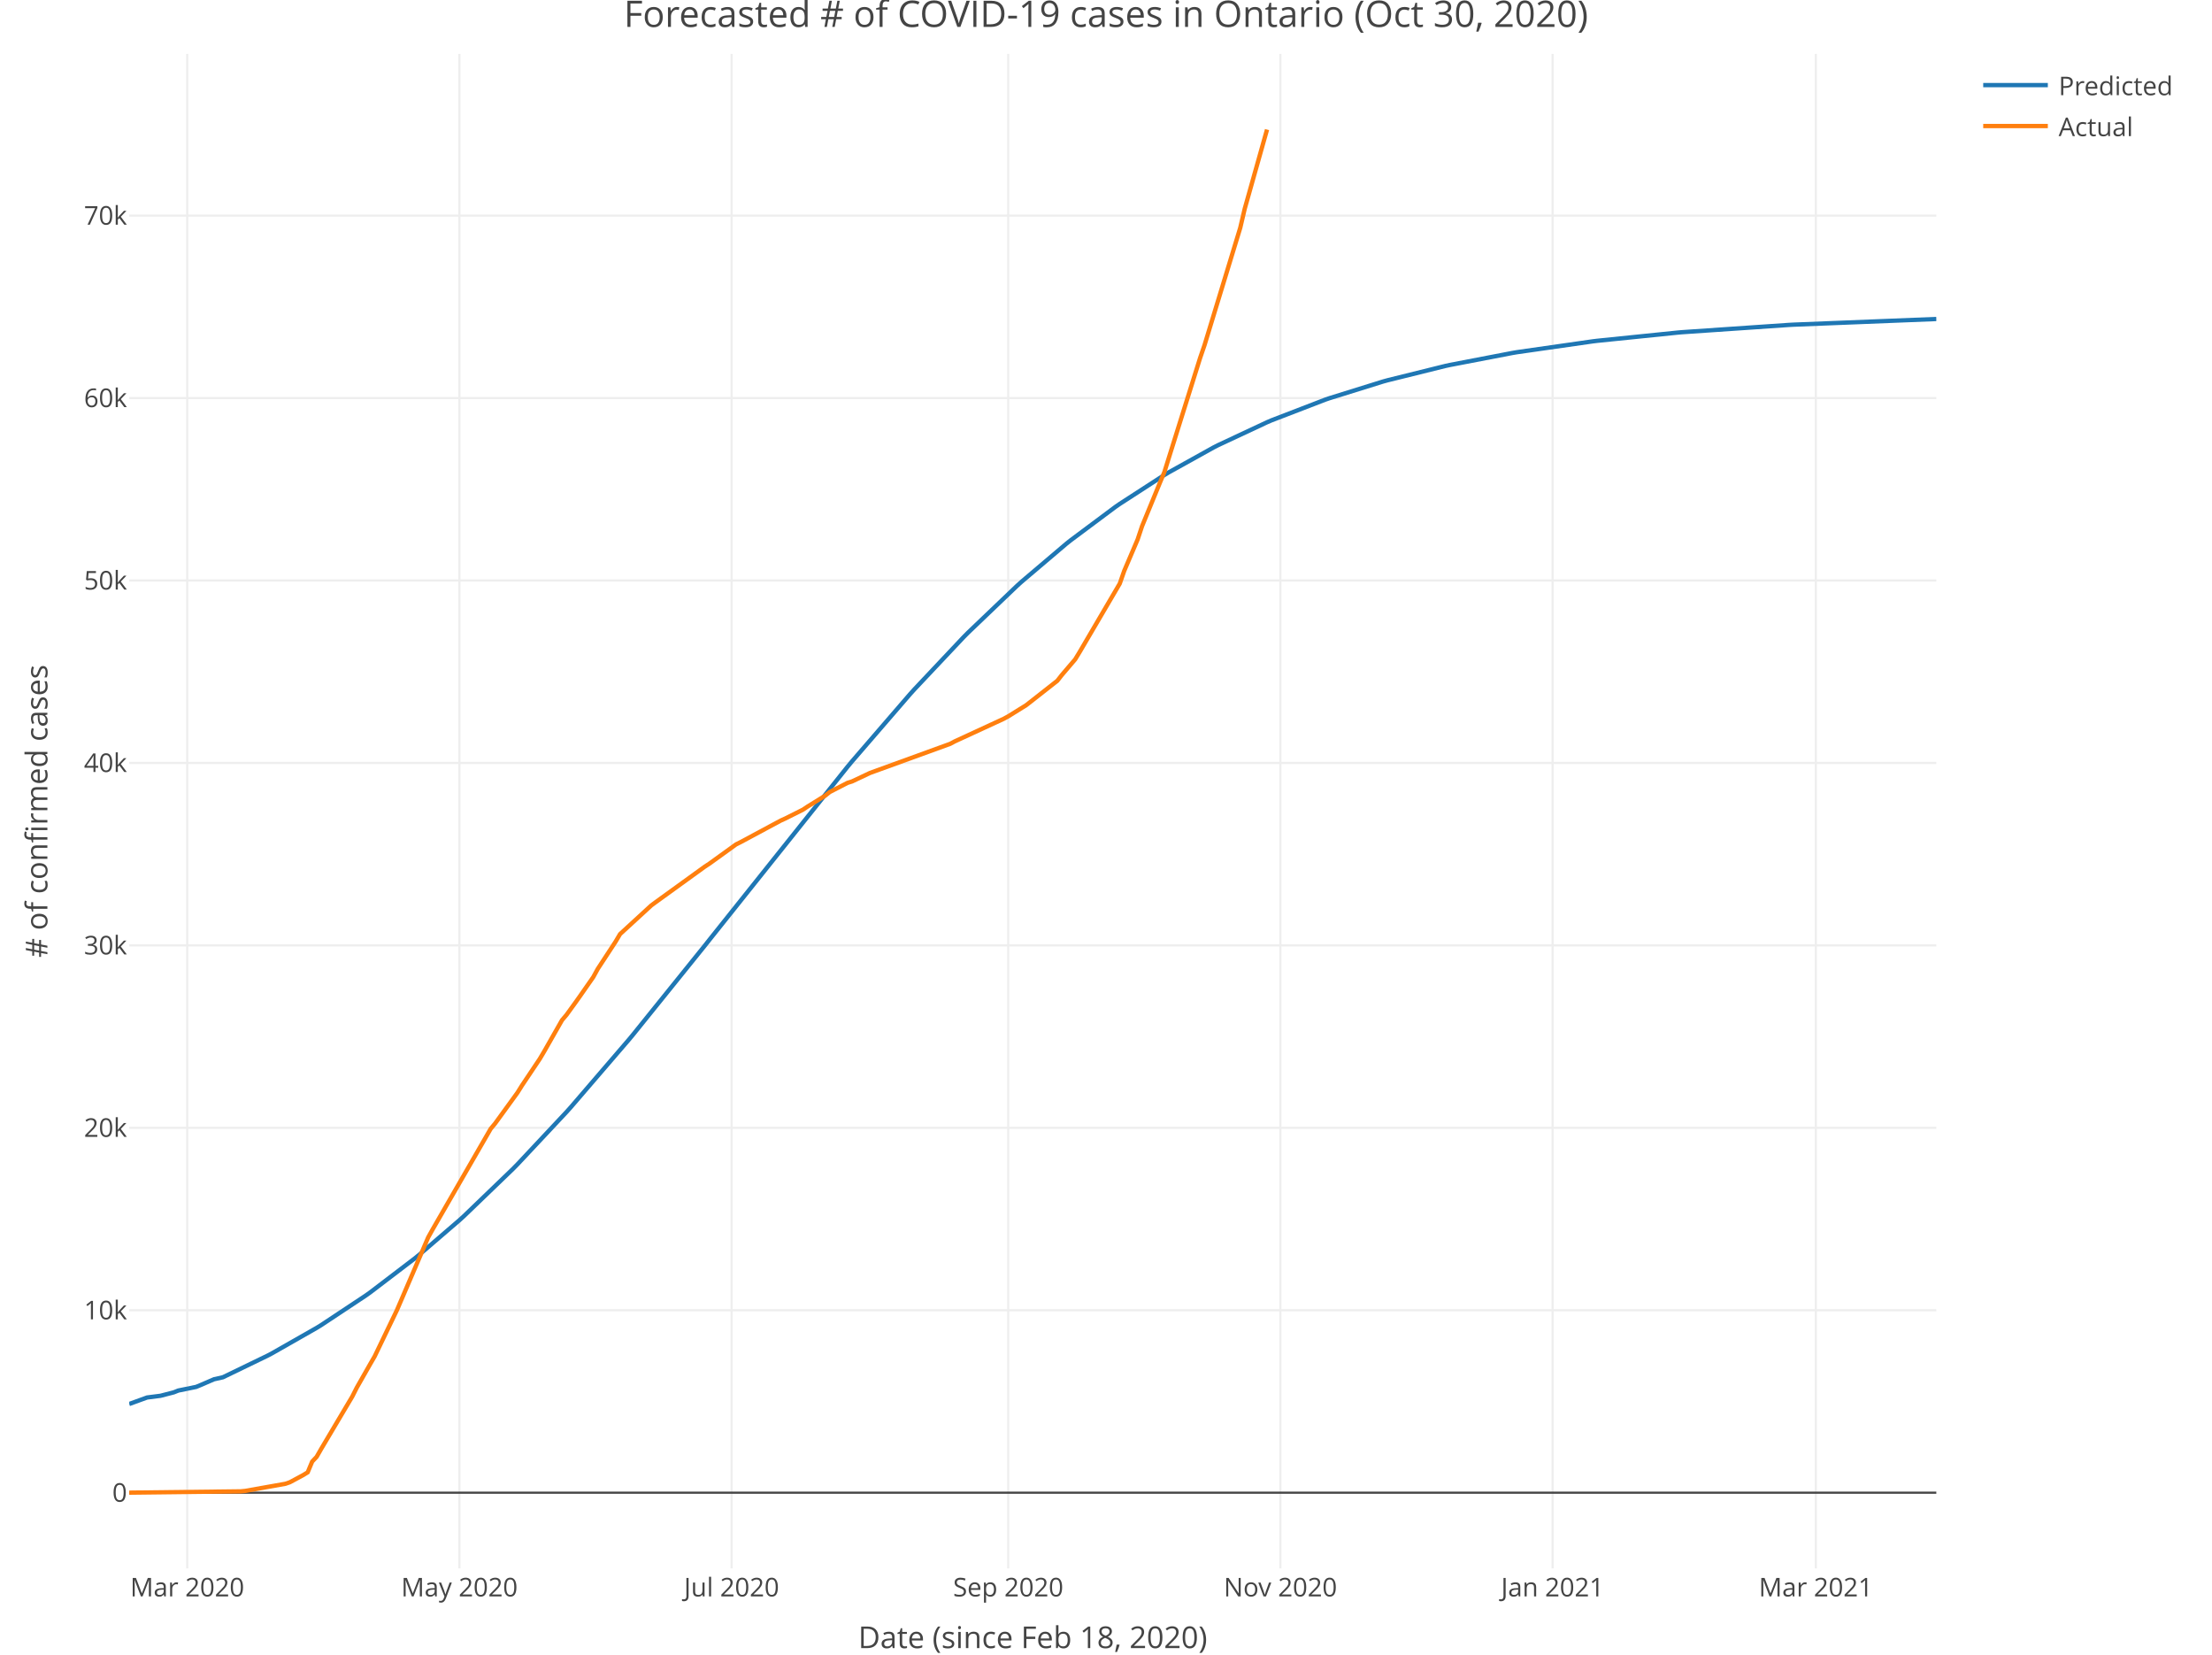
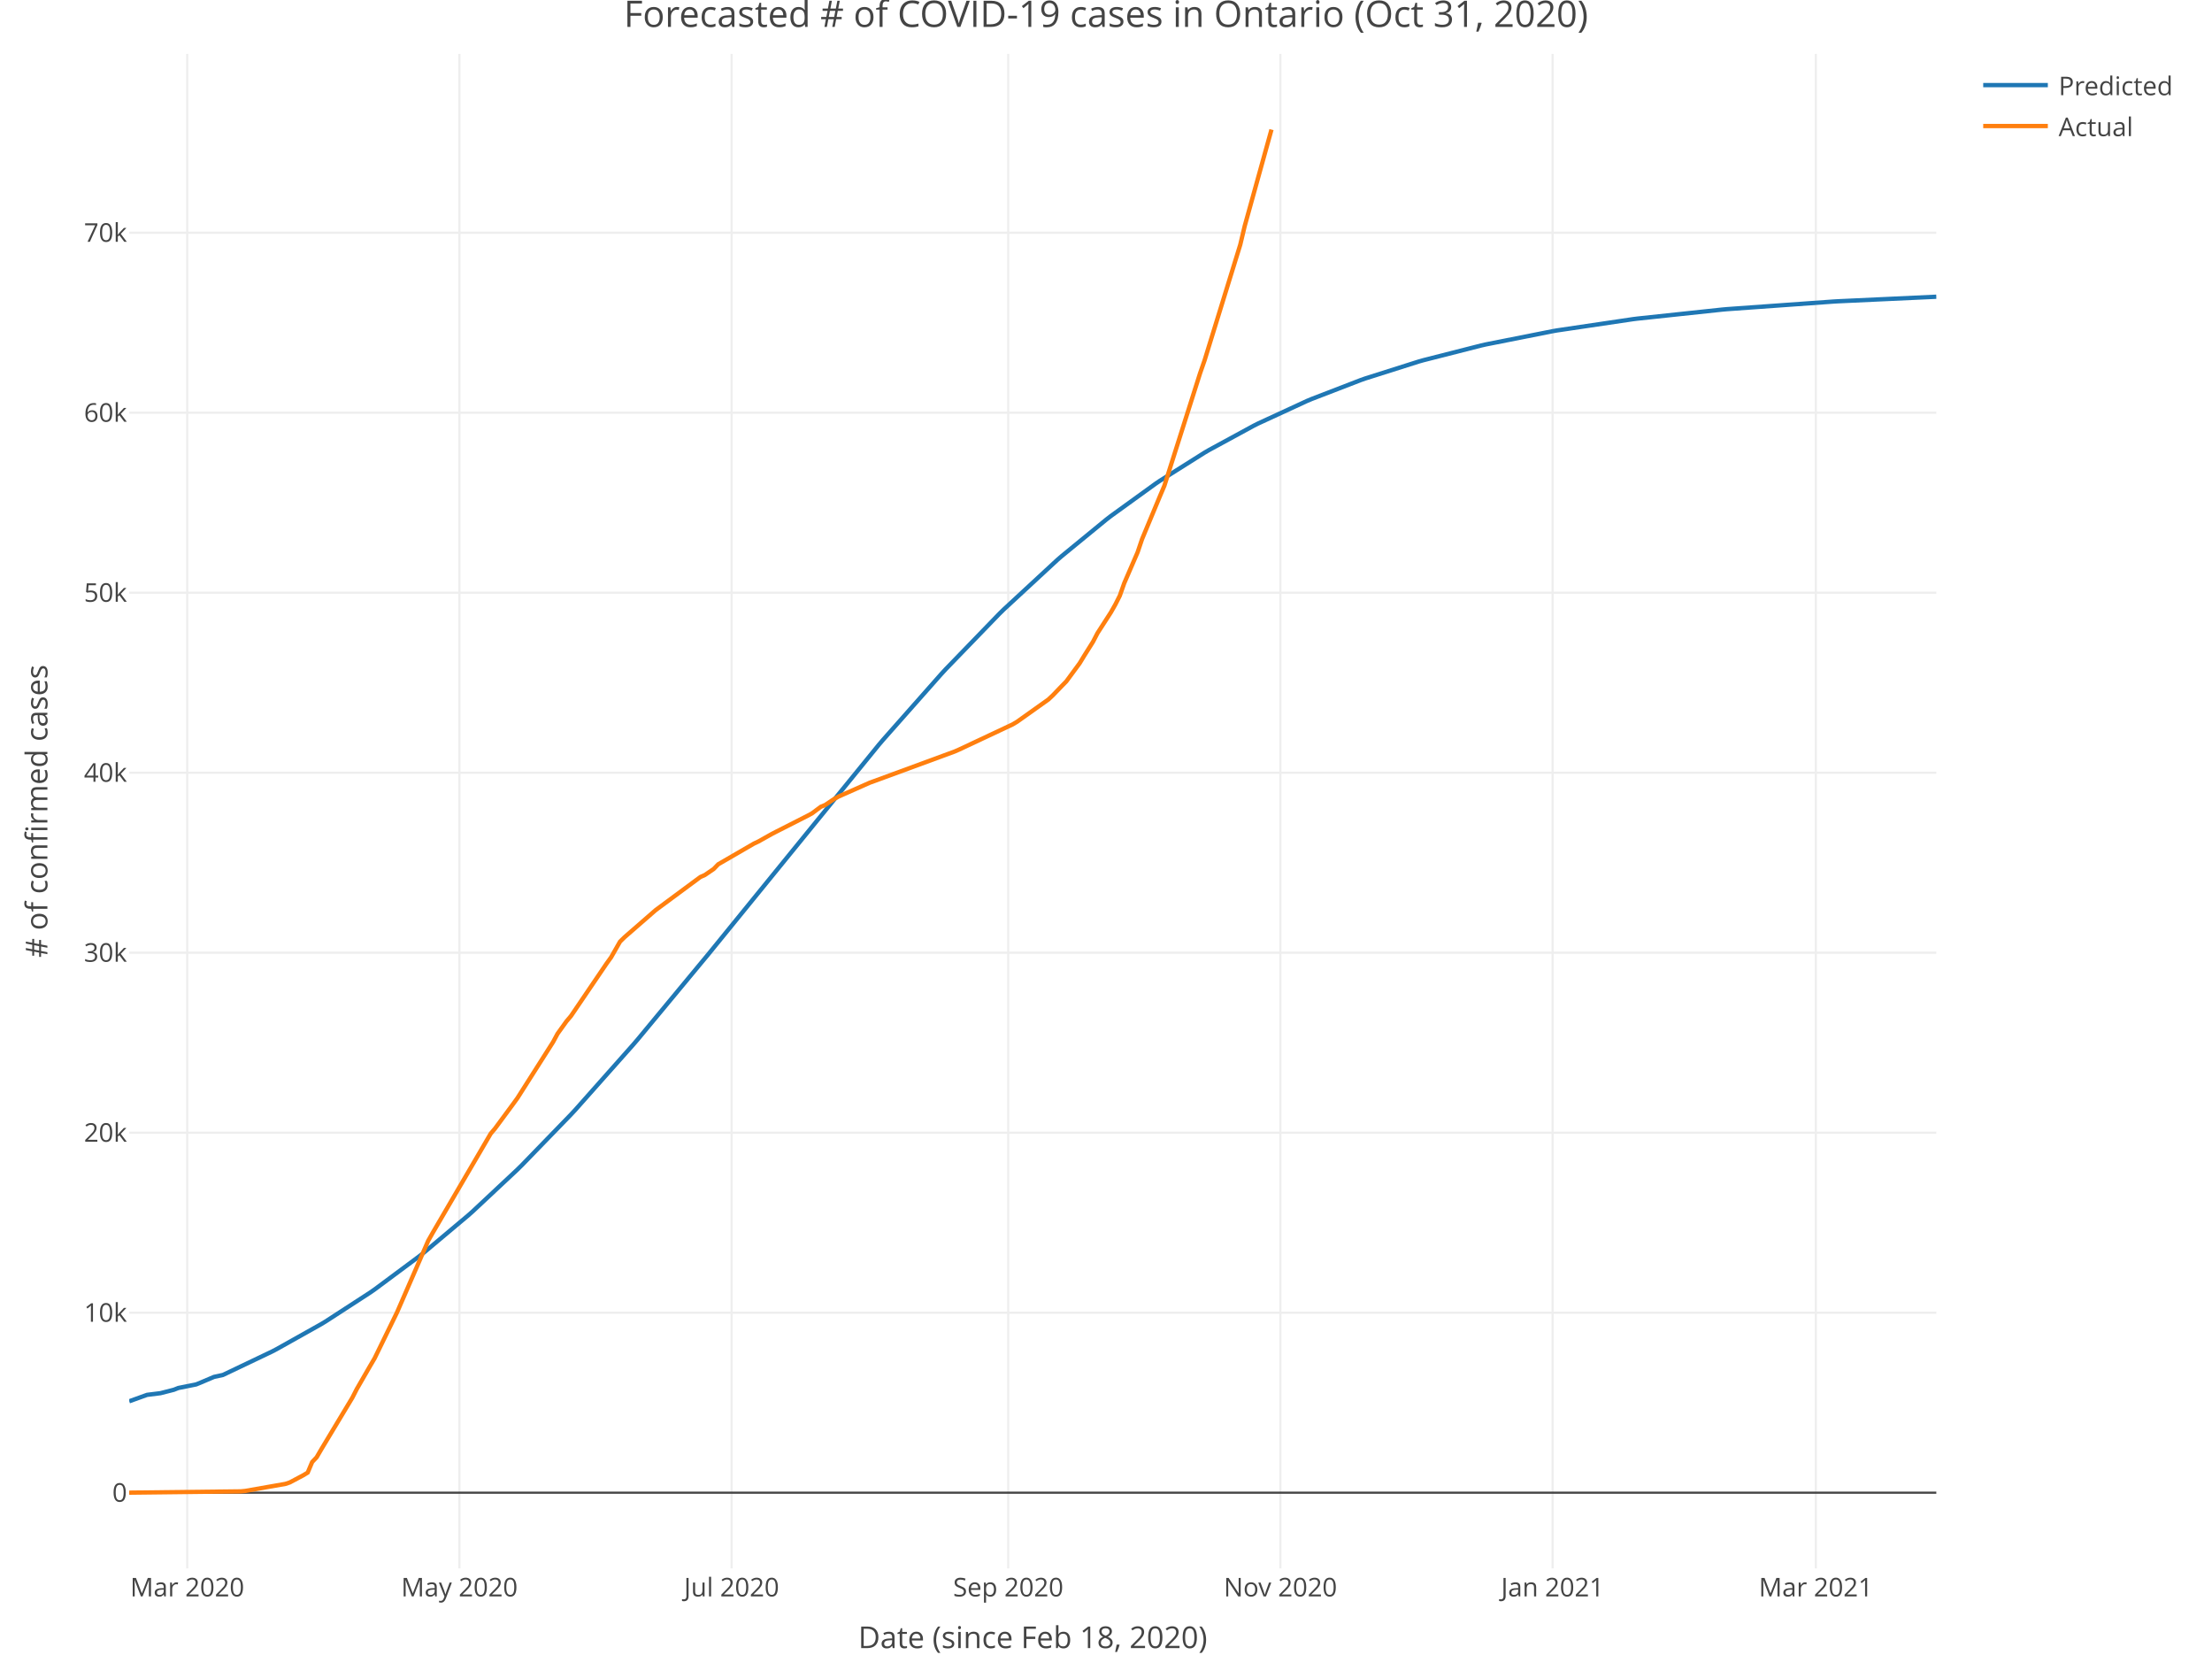
<svg xmlns="http://www.w3.org/2000/svg" class="main-svg" width="1027" height="768" style="" viewBox="0 0 1027 768">
  <rect x="0" y="0" width="1027" height="768" style="fill: rgb(255, 255, 255); fill-opacity: 1;" />
-   <defs id="defs-f1dd42">
+   <defs id="defs-4d7e77">
    <g class="clips">
-       <clipPath id="clipf1dd42xyplot" class="plotclip">
+       <clipPath id="clip4d7e77xyplot" class="plotclip">
        <rect width="839" height="703" />
      </clipPath>
-       <clipPath class="axesclip" id="clipf1dd42x">
+       <clipPath class="axesclip" id="clip4d7e77x">
        <rect x="60" y="0" width="839" height="768" />
      </clipPath>
-       <clipPath class="axesclip" id="clipf1dd42y">
+       <clipPath class="axesclip" id="clip4d7e77y">
        <rect x="0" y="25" width="1027" height="703" />
      </clipPath>
-       <clipPath class="axesclip" id="clipf1dd42xy">
+       <clipPath class="axesclip" id="clip4d7e77xy">
        <rect x="60" y="25" width="839" height="703" />
      </clipPath>
    </g>
    <g class="gradients" />
  </defs>
  <g class="bglayer" />
  <g class="layer-below">
    <g class="imagelayer" />
    <g class="shapelayer" />
  </g>
  <g class="cartesianlayer">
    <g class="subplot xy">
      <g class="layer-subplot">
        <g class="shapelayer" />
        <g class="imagelayer" />
      </g>
      <g class="gridlayer">
        <g class="x">
          <path class="xgrid crisp" transform="translate(86.93,0)" d="M0,25v703" style="stroke: rgb(238, 238, 238); stroke-opacity: 1; stroke-width: 1px;" />
          <path class="xgrid crisp" transform="translate(213.3,0)" d="M0,25v703" style="stroke: rgb(238, 238, 238); stroke-opacity: 1; stroke-width: 1px;" />
          <path class="xgrid crisp" transform="translate(339.67,0)" d="M0,25v703" style="stroke: rgb(238, 238, 238); stroke-opacity: 1; stroke-width: 1px;" />
          <path class="xgrid crisp" transform="translate(468.11,0)" d="M0,25v703" style="stroke: rgb(238, 238, 238); stroke-opacity: 1; stroke-width: 1px;" />
          <path class="xgrid crisp" transform="translate(594.47,0)" d="M0,25v703" style="stroke: rgb(238, 238, 238); stroke-opacity: 1; stroke-width: 1px;" />
          <path class="xgrid crisp" transform="translate(720.84,0)" d="M0,25v703" style="stroke: rgb(238, 238, 238); stroke-opacity: 1; stroke-width: 1px;" />
          <path class="xgrid crisp" transform="translate(843.07,0)" d="M0,25v703" style="stroke: rgb(238, 238, 238); stroke-opacity: 1; stroke-width: 1px;" />
        </g>
        <g class="y">
-           <path class="ygrid crisp" transform="translate(0,608.18)" d="M60,0h839" style="stroke: rgb(238, 238, 238); stroke-opacity: 1; stroke-width: 1px;" />
-           <path class="ygrid crisp" transform="translate(0,523.49)" d="M60,0h839" style="stroke: rgb(238, 238, 238); stroke-opacity: 1; stroke-width: 1px;" />
-           <path class="ygrid crisp" transform="translate(0,438.81)" d="M60,0h839" style="stroke: rgb(238, 238, 238); stroke-opacity: 1; stroke-width: 1px;" />
-           <path class="ygrid crisp" transform="translate(0,354.13)" d="M60,0h839" style="stroke: rgb(238, 238, 238); stroke-opacity: 1; stroke-width: 1px;" />
-           <path class="ygrid crisp" transform="translate(0,269.44)" d="M60,0h839" style="stroke: rgb(238, 238, 238); stroke-opacity: 1; stroke-width: 1px;" />
-           <path class="ygrid crisp" transform="translate(0,184.76)" d="M60,0h839" style="stroke: rgb(238, 238, 238); stroke-opacity: 1; stroke-width: 1px;" />
-           <path class="ygrid crisp" transform="translate(0,100.08)" d="M60,0h839" style="stroke: rgb(238, 238, 238); stroke-opacity: 1; stroke-width: 1px;" />
+           <path class="ygrid crisp" transform="translate(0,609.31)" d="M60,0h839" style="stroke: rgb(238, 238, 238); stroke-opacity: 1; stroke-width: 1px;" />
+           <path class="ygrid crisp" transform="translate(0,525.76)" d="M60,0h839" style="stroke: rgb(238, 238, 238); stroke-opacity: 1; stroke-width: 1px;" />
+           <path class="ygrid crisp" transform="translate(0,442.21)" d="M60,0h839" style="stroke: rgb(238, 238, 238); stroke-opacity: 1; stroke-width: 1px;" />
+           <path class="ygrid crisp" transform="translate(0,358.67)" d="M60,0h839" style="stroke: rgb(238, 238, 238); stroke-opacity: 1; stroke-width: 1px;" />
+           <path class="ygrid crisp" transform="translate(0,275.12)" d="M60,0h839" style="stroke: rgb(238, 238, 238); stroke-opacity: 1; stroke-width: 1px;" />
+           <path class="ygrid crisp" transform="translate(0,191.57)" d="M60,0h839" style="stroke: rgb(238, 238, 238); stroke-opacity: 1; stroke-width: 1px;" />
+           <path class="ygrid crisp" transform="translate(0,108.02)" d="M60,0h839" style="stroke: rgb(238, 238, 238); stroke-opacity: 1; stroke-width: 1px;" />
        </g>
      </g>
      <g class="zerolinelayer">
        <path class="yzl zl crisp" transform="translate(0,692.86)" d="M60,0h839" style="stroke: rgb(68, 68, 68); stroke-opacity: 1; stroke-width: 1px;" />
      </g>
      <path class="xlines-below" />
      <path class="ylines-below" />
      <g class="overlines-below" />
      <g class="xaxislayer-below" />
      <g class="yaxislayer-below" />
      <g class="overaxes-below" />
-       <g class="plot" transform="translate(60, 25)" clip-path="url('#clipf1dd42xyplot')">
+       <g class="plot" transform="translate(60, 25)" clip-path="url('#clip4d7e77xyplot')">
        <g class="scatterlayer mlayer">
-           <g class="trace scatter tracefc8bc7" style="stroke-miterlimit: 2; opacity: 1;">
+           <g class="trace scatter trace2edfea" style="stroke-miterlimit: 2; opacity: 1;">
            <g class="fills" />
            <g class="errorbars" />
            <g class="lines">
-               <path class="js-line" d="M0,626.69L8.29,623.67L14.5,622.88L20.72,621.27L22.79,620.44L31.07,618.75L33.15,617.89L39.36,615.21L43.5,614.28L64.22,604.25L66.29,603.16L87.01,591.36L89.08,590.09L109.8,576.36L111.87,574.89L132.58,559.1L134.65,557.41L153.3,541.37L155.37,539.49L178.16,517.56L180.23,515.45L203.02,491.15L205.09,488.84L232.02,457.53L234.09,455.03L267.24,413.92L269.31,411.3L333.53,330.86L335.6,328.37L362.53,297.19L364.6,294.9L387.39,270.73L389.46,268.64L412.25,246.87L414.32,245L435.04,227.42L437.11,225.77L457.82,210.32L459.9,208.88L480.61,195.47L482.68,194.23L503.4,182.72L505.47,181.66L528.26,171L530.33,170.11L555.19,160.54L557.26,159.83L582.12,152.09L584.19,151.52L611.12,144.85L613.2,144.4L642.2,138.83L644.27,138.48L679.49,133.44L681.56,133.19L718.85,129.38L720.92,129.2L770.64,125.81L772.71,125.7L839,123.07" style="vector-effect: non-scaling-stroke; fill: none; stroke: rgb(31, 119, 180); stroke-opacity: 1; stroke-width: 2px; opacity: 1;" />
+               <path class="js-line" d="M0,625.43L8.29,622.44L14.5,621.67L20.72,620.08L22.79,619.26L31.07,617.6L33.15,616.75L39.36,614.11L43.5,613.21L66.29,602.34L68.36,601.26L89.08,589.64L91.15,588.39L111.87,574.95L113.94,573.51L134.65,558.12L136.73,556.48L157.44,539.09L159.51,537.25L180.23,517.86L182.3,515.82L205.09,492.32L207.16,490.09L234.09,459.78L236.16,457.36L269.31,417.39L271.38,414.84L348.03,320.7L350.1,318.27L377.03,287.85L379.1,285.6L403.96,259.92L406.03,257.89L430.89,234.9L432.97,233.1L453.68,216.13L455.75,214.53L476.47,199.55L478.54,198.15L499.26,185.1L501.33,183.89L522.04,172.63L524.12,171.58L546.9,161.07L548.98,160.2L571.76,151.42L573.83,150.69L598.69,142.81L600.77,142.22L627.7,135.36L629.77,134.89L660.84,128.73L662.91,128.37L698.13,123.15L700.2,122.89L739.56,118.7L741.63,118.51L791.35,114.96L793.42,114.84L839,112.73" style="vector-effect: non-scaling-stroke; fill: none; stroke: rgb(31, 119, 180); stroke-opacity: 1; stroke-width: 2px; opacity: 1;" />
            </g>
            <g class="points" />
            <g class="text" />
          </g>
-           <g class="trace scatter trace9b250a" style="stroke-miterlimit: 2; opacity: 1;">
+           <g class="trace scatter tracea2fe3d" style="stroke-miterlimit: 2; opacity: 1;">
            <g class="fills" />
            <g class="errorbars" />
            <g class="lines">
-               <path class="js-line" d="M0,667.84L51.79,667.23L53.86,667.03L72.51,663.72L74.58,663.01L78.72,660.79L80.79,659.67L82.86,658.4L84.94,653.41L87.01,651.21L89.08,647.6L103.58,623.18L105.65,619.09L111.87,608.17L113.94,604.6L124.3,583.09L126.37,578.28L138.8,549.34L140.87,545.64L167.8,498.97L169.87,496.48L180.23,482.22L182.3,478.91L190.59,466.53L192.66,463.04L200.95,448.5L203.02,446.07L207.16,440.35L209.23,437.44L215.45,428.52L217.52,424.74L225.8,412.1L227.88,408.58L242.38,395.27L244.45,393.74L267.24,377.26L269.31,375.91L281.74,366.94L283.81,365.91L302.45,355.9L304.53,354.96L312.81,350.81L314.88,349.42L323.17,344.29L325.24,342.63L333.53,338.36L335.6,337.71L341.81,334.78L343.89,333.79L381.18,320.25L383.25,319.14L406.03,308.63L408.11,307.5L416.39,302.36L418.46,300.75L430.89,290.99L432.97,288.34L439.18,281.06L441.25,277.66L459.9,245.87L461.97,239.95L468.18,225.41L470.25,219.21L478.54,199.04L480.61,194.1L497.19,141.16L499.26,135.14L515.83,80.74L517.9,71.92L528.26,35.15" style="vector-effect: non-scaling-stroke; fill: none; stroke: rgb(255, 127, 14); stroke-opacity: 1; stroke-width: 2px; opacity: 1;" />
+               <path class="js-line" d="M0,667.84L51.79,667.24L53.86,667.04L72.51,663.77L74.58,663.08L78.72,660.88L80.79,659.78L82.86,658.53L84.94,653.61L87.01,651.43L89.08,647.87L103.58,623.78L105.65,619.74L111.87,608.97L113.94,605.45L124.3,584.23L126.37,579.48L138.8,550.93L140.87,547.28L167.8,501.23L169.87,498.77L178.16,487.55L180.23,484.7L196.8,458.65L198.87,454.81L203.02,449.04L205.09,446.6L221.66,422.2L223.73,419.33L227.88,412.06L229.95,410.03L244.45,397.41L246.52,395.88L265.17,382.08L267.24,381.16L271.38,378.33L273.45,376.18L290.02,366.58L292.1,365.6L298.31,362.12L300.38,361.05L314.88,353.68L316.96,352.56L321.1,349.48L323.17,348.62L327.31,345.84L329.39,344.7L343.89,338.27L345.96,337.53L383.25,323.82L385.32,322.91L410.18,311.23L412.25,309.99L426.75,299.68L428.82,297.74L432.97,293.42L435.04,291.32L441.25,282.89L443.32,279.49L447.47,272.89L449.54,268.9L455.75,259.27L457.82,255.63L459.9,251.53L461.97,245.68L468.18,231.34L470.25,225.22L478.54,205.32L480.61,200.45L497.19,148.22L499.26,142.28L515.83,88.61L517.9,79.91L530.33,35.15" style="vector-effect: non-scaling-stroke; fill: none; stroke: rgb(255, 127, 14); stroke-opacity: 1; stroke-width: 2px; opacity: 1;" />
            </g>
            <g class="points" />
            <g class="text" />
          </g>
        </g>
      </g>
      <g class="overplot" />
      <path class="xlines-above crisp" style="fill: none;" d="M0,0" />
      <path class="ylines-above crisp" style="fill: none;" d="M0,0" />
      <g class="overlines-above" />
      <g class="xaxislayer-above">
        <g class="xtick">
          <text text-anchor="middle" x="0" y="741" transform="translate(86.93,0)" style="font-family: 'Open Sans', verdana, arial, sans-serif; font-size: 12px; fill: rgb(68, 68, 68); fill-opacity: 1; white-space: pre;">Mar 2020</text>
        </g>
        <g class="xtick">
          <text text-anchor="middle" x="0" y="741" transform="translate(213.3,0)" style="font-family: 'Open Sans', verdana, arial, sans-serif; font-size: 12px; fill: rgb(68, 68, 68); fill-opacity: 1; white-space: pre;">May 2020</text>
        </g>
        <g class="xtick">
          <text text-anchor="middle" x="0" y="741" transform="translate(339.67,0)" style="font-family: 'Open Sans', verdana, arial, sans-serif; font-size: 12px; fill: rgb(68, 68, 68); fill-opacity: 1; white-space: pre;">Jul 2020</text>
        </g>
        <g class="xtick">
          <text text-anchor="middle" x="0" y="741" transform="translate(468.11,0)" style="font-family: 'Open Sans', verdana, arial, sans-serif; font-size: 12px; fill: rgb(68, 68, 68); fill-opacity: 1; white-space: pre;">Sep 2020</text>
        </g>
        <g class="xtick">
          <text text-anchor="middle" x="0" y="741" transform="translate(594.47,0)" style="font-family: 'Open Sans', verdana, arial, sans-serif; font-size: 12px; fill: rgb(68, 68, 68); fill-opacity: 1; white-space: pre;">Nov 2020</text>
        </g>
        <g class="xtick">
          <text text-anchor="middle" x="0" y="741" transform="translate(720.84,0)" style="font-family: 'Open Sans', verdana, arial, sans-serif; font-size: 12px; fill: rgb(68, 68, 68); fill-opacity: 1; white-space: pre;">Jan 2021</text>
        </g>
        <g class="xtick">
          <text text-anchor="middle" x="0" y="741" transform="translate(843.07,0)" style="font-family: 'Open Sans', verdana, arial, sans-serif; font-size: 12px; fill: rgb(68, 68, 68); fill-opacity: 1; white-space: pre;">Mar 2021</text>
        </g>
      </g>
      <g class="yaxislayer-above">
        <g class="ytick">
          <text text-anchor="end" x="59" y="4.2" transform="translate(0,692.86)" style="font-family: 'Open Sans', verdana, arial, sans-serif; font-size: 12px; fill: rgb(68, 68, 68); fill-opacity: 1; white-space: pre;">0</text>
        </g>
        <g class="ytick">
-           <text text-anchor="end" x="59" y="4.2" transform="translate(0,608.18)" style="font-family: 'Open Sans', verdana, arial, sans-serif; font-size: 12px; fill: rgb(68, 68, 68); fill-opacity: 1; white-space: pre;">10k</text>
-         </g>
-         <g class="ytick">
-           <text text-anchor="end" x="59" y="4.2" transform="translate(0,523.49)" style="font-family: 'Open Sans', verdana, arial, sans-serif; font-size: 12px; fill: rgb(68, 68, 68); fill-opacity: 1; white-space: pre;">20k</text>
-         </g>
-         <g class="ytick">
-           <text text-anchor="end" x="59" y="4.2" transform="translate(0,438.81)" style="font-family: 'Open Sans', verdana, arial, sans-serif; font-size: 12px; fill: rgb(68, 68, 68); fill-opacity: 1; white-space: pre;">30k</text>
-         </g>
-         <g class="ytick">
-           <text text-anchor="end" x="59" y="4.2" transform="translate(0,354.13)" style="font-family: 'Open Sans', verdana, arial, sans-serif; font-size: 12px; fill: rgb(68, 68, 68); fill-opacity: 1; white-space: pre;">40k</text>
-         </g>
-         <g class="ytick">
-           <text text-anchor="end" x="59" y="4.2" transform="translate(0,269.44)" style="font-family: 'Open Sans', verdana, arial, sans-serif; font-size: 12px; fill: rgb(68, 68, 68); fill-opacity: 1; white-space: pre;">50k</text>
-         </g>
-         <g class="ytick">
-           <text text-anchor="end" x="59" y="4.2" transform="translate(0,184.76)" style="font-family: 'Open Sans', verdana, arial, sans-serif; font-size: 12px; fill: rgb(68, 68, 68); fill-opacity: 1; white-space: pre;">60k</text>
-         </g>
-         <g class="ytick">
-           <text text-anchor="end" x="59" y="4.2" transform="translate(0,100.08)" style="font-family: 'Open Sans', verdana, arial, sans-serif; font-size: 12px; fill: rgb(68, 68, 68); fill-opacity: 1; white-space: pre;">70k</text>
+           <text text-anchor="end" x="59" y="4.2" transform="translate(0,609.31)" style="font-family: 'Open Sans', verdana, arial, sans-serif; font-size: 12px; fill: rgb(68, 68, 68); fill-opacity: 1; white-space: pre;">10k</text>
+         </g>
+         <g class="ytick">
+           <text text-anchor="end" x="59" y="4.2" transform="translate(0,525.76)" style="font-family: 'Open Sans', verdana, arial, sans-serif; font-size: 12px; fill: rgb(68, 68, 68); fill-opacity: 1; white-space: pre;">20k</text>
+         </g>
+         <g class="ytick">
+           <text text-anchor="end" x="59" y="4.2" transform="translate(0,442.21)" style="font-family: 'Open Sans', verdana, arial, sans-serif; font-size: 12px; fill: rgb(68, 68, 68); fill-opacity: 1; white-space: pre;">30k</text>
+         </g>
+         <g class="ytick">
+           <text text-anchor="end" x="59" y="4.2" transform="translate(0,358.67)" style="font-family: 'Open Sans', verdana, arial, sans-serif; font-size: 12px; fill: rgb(68, 68, 68); fill-opacity: 1; white-space: pre;">40k</text>
+         </g>
+         <g class="ytick">
+           <text text-anchor="end" x="59" y="4.2" transform="translate(0,275.12)" style="font-family: 'Open Sans', verdana, arial, sans-serif; font-size: 12px; fill: rgb(68, 68, 68); fill-opacity: 1; white-space: pre;">50k</text>
+         </g>
+         <g class="ytick">
+           <text text-anchor="end" x="59" y="4.2" transform="translate(0,191.57)" style="font-family: 'Open Sans', verdana, arial, sans-serif; font-size: 12px; fill: rgb(68, 68, 68); fill-opacity: 1; white-space: pre;">60k</text>
+         </g>
+         <g class="ytick">
+           <text text-anchor="end" x="59" y="4.2" transform="translate(0,108.02)" style="font-family: 'Open Sans', verdana, arial, sans-serif; font-size: 12px; fill: rgb(68, 68, 68); fill-opacity: 1; white-space: pre;">70k</text>
        </g>
      </g>
      <g class="overaxes-above" />
    </g>
  </g>
  <g class="polarlayer" />
  <g class="ternarylayer" />
  <g class="geolayer" />
  <g class="funnelarealayer" />
  <g class="pielayer" />
  <g class="treemaplayer" />
  <g class="sunburstlayer" />
  <g class="glimages" />
-   <defs id="topdefs-f1dd42">
+   <defs id="topdefs-4d7e77">
    <g class="clips" />
-     <clipPath id="legendf1dd42">
+     <clipPath id="legend4d7e77">
      <rect width="101" height="48" x="0" y="0" />
    </clipPath>
  </defs>
  <g class="layer-above">
    <g class="imagelayer" />
    <g class="shapelayer" />
  </g>
  <g class="infolayer">
    <g class="legend" pointer-events="all" transform="translate(915.78, 25)">
      <rect class="bg" shape-rendering="crispEdges" style="stroke: rgb(68, 68, 68); stroke-opacity: 1; fill: rgb(255, 255, 255); fill-opacity: 1; stroke-width: 0px;" width="101" height="48" x="0" y="0" />
-       <g class="scrollbox" transform="translate(0, 0)" clip-path="url('#legendf1dd42')">
+       <g class="scrollbox" transform="translate(0, 0)" clip-path="url('#legend4d7e77')">
        <g class="groups">
          <g class="traces" style="opacity: 1;" transform="translate(0, 14.5)">
            <text class="legendtext user-select-none" text-anchor="start" x="40" y="4.68" style="font-family: 'Open Sans', verdana, arial, sans-serif; font-size: 12px; fill: rgb(68, 68, 68); fill-opacity: 1; white-space: pre;">Predicted</text>
            <g class="layers" style="opacity: 1;">
              <g class="legendfill" />
              <g class="legendlines">
                <path class="js-line" d="M5,0h30" style="fill: none; stroke: rgb(31, 119, 180); stroke-opacity: 1; stroke-width: 2px;" />
              </g>
              <g class="legendsymbols">
                <g class="legendpoints" />
              </g>
            </g>
            <rect class="legendtoggle" pointer-events="all" x="0" y="-9.5" width="95.891" height="19" style="cursor: pointer; fill: rgb(0, 0, 0); fill-opacity: 0;" />
          </g>
          <g class="traces" style="opacity: 1;" transform="translate(0, 33.5)">
            <text class="legendtext user-select-none" text-anchor="start" x="40" y="4.68" style="font-family: 'Open Sans', verdana, arial, sans-serif; font-size: 12px; fill: rgb(68, 68, 68); fill-opacity: 1; white-space: pre;">Actual</text>
            <g class="layers" style="opacity: 1;">
              <g class="legendfill" />
              <g class="legendlines">
                <path class="js-line" d="M5,0h30" style="fill: none; stroke: rgb(255, 127, 14); stroke-opacity: 1; stroke-width: 2px;" />
              </g>
              <g class="legendsymbols">
                <g class="legendpoints" />
              </g>
            </g>
            <rect class="legendtoggle" pointer-events="all" x="0" y="-9.5" width="95.891" height="19" style="cursor: pointer; fill: rgb(0, 0, 0); fill-opacity: 0;" />
          </g>
        </g>
      </g>
      <rect class="scrollbar" rx="20" ry="3" width="0" height="0" style="fill: rgb(128, 139, 164); fill-opacity: 1;" x="0" y="0" />
    </g>
    <g class="g-gtitle">
-       <text class="gtitle" x="513.5" y="12.5" text-anchor="middle" dy="0em" style="font-family: 'Open Sans', verdana, arial, sans-serif; font-size: 17px; fill: rgb(68, 68, 68); opacity: 1; font-weight: normal; white-space: pre;">Forecasted # of COVID-19 cases in Ontario (Oct 30, 2020)</text>
+       <text class="gtitle" x="513.5" y="12.5" text-anchor="middle" dy="0em" style="font-family: 'Open Sans', verdana, arial, sans-serif; font-size: 17px; fill: rgb(68, 68, 68); opacity: 1; font-weight: normal; white-space: pre;">Forecasted # of COVID-19 cases in Ontario (Oct 31, 2020)</text>
    </g>
    <g class="g-xtitle" transform="translate(0,-15)">
      <text class="xtitle" x="479.5" y="780" text-anchor="middle" style="font-family: 'Open Sans', verdana, arial, sans-serif; font-size: 14px; fill: rgb(68, 68, 68); opacity: 1; font-weight: normal; white-space: pre;">Date (since Feb 18, 2020)</text>
    </g>
    <g class="g-ytitle">
      <text class="ytitle" transform="rotate(-90,22,376.5)" x="22" y="376.5" text-anchor="middle" style="font-family: 'Open Sans', verdana, arial, sans-serif; font-size: 14px; fill: rgb(68, 68, 68); opacity: 1; font-weight: normal; white-space: pre;"># of confirmed cases</text>
    </g>
  </g>
</svg>
